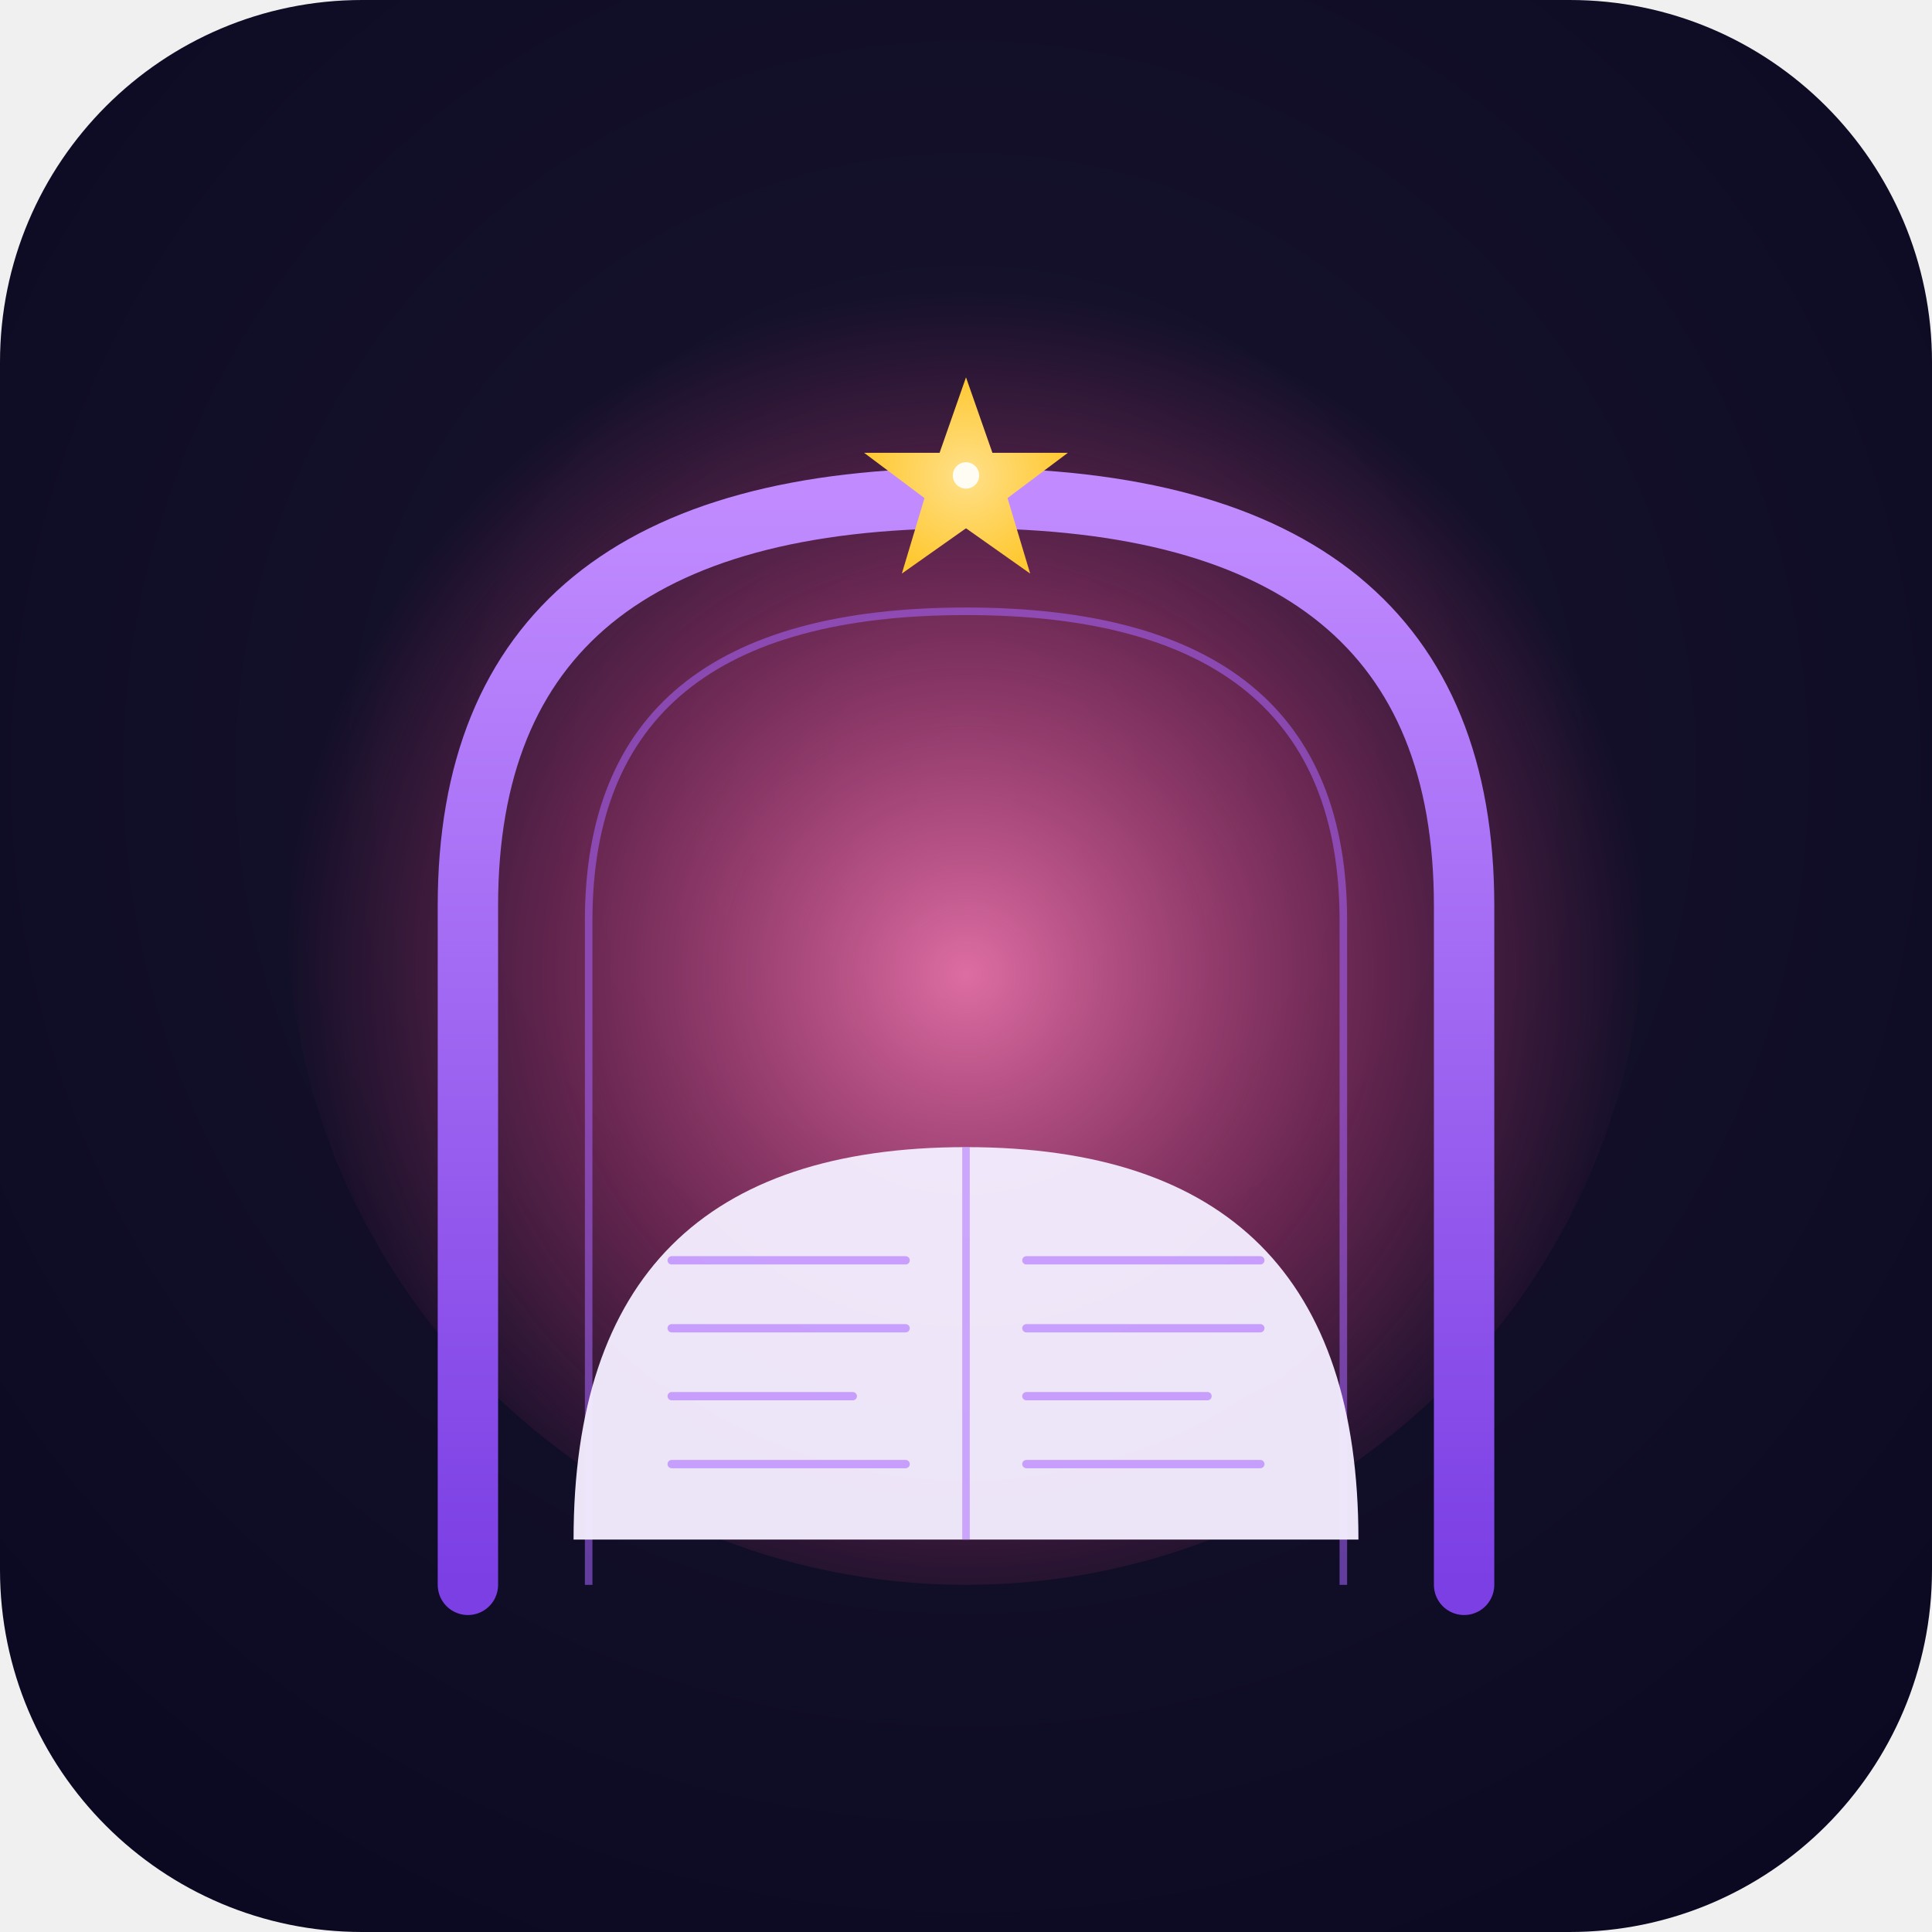
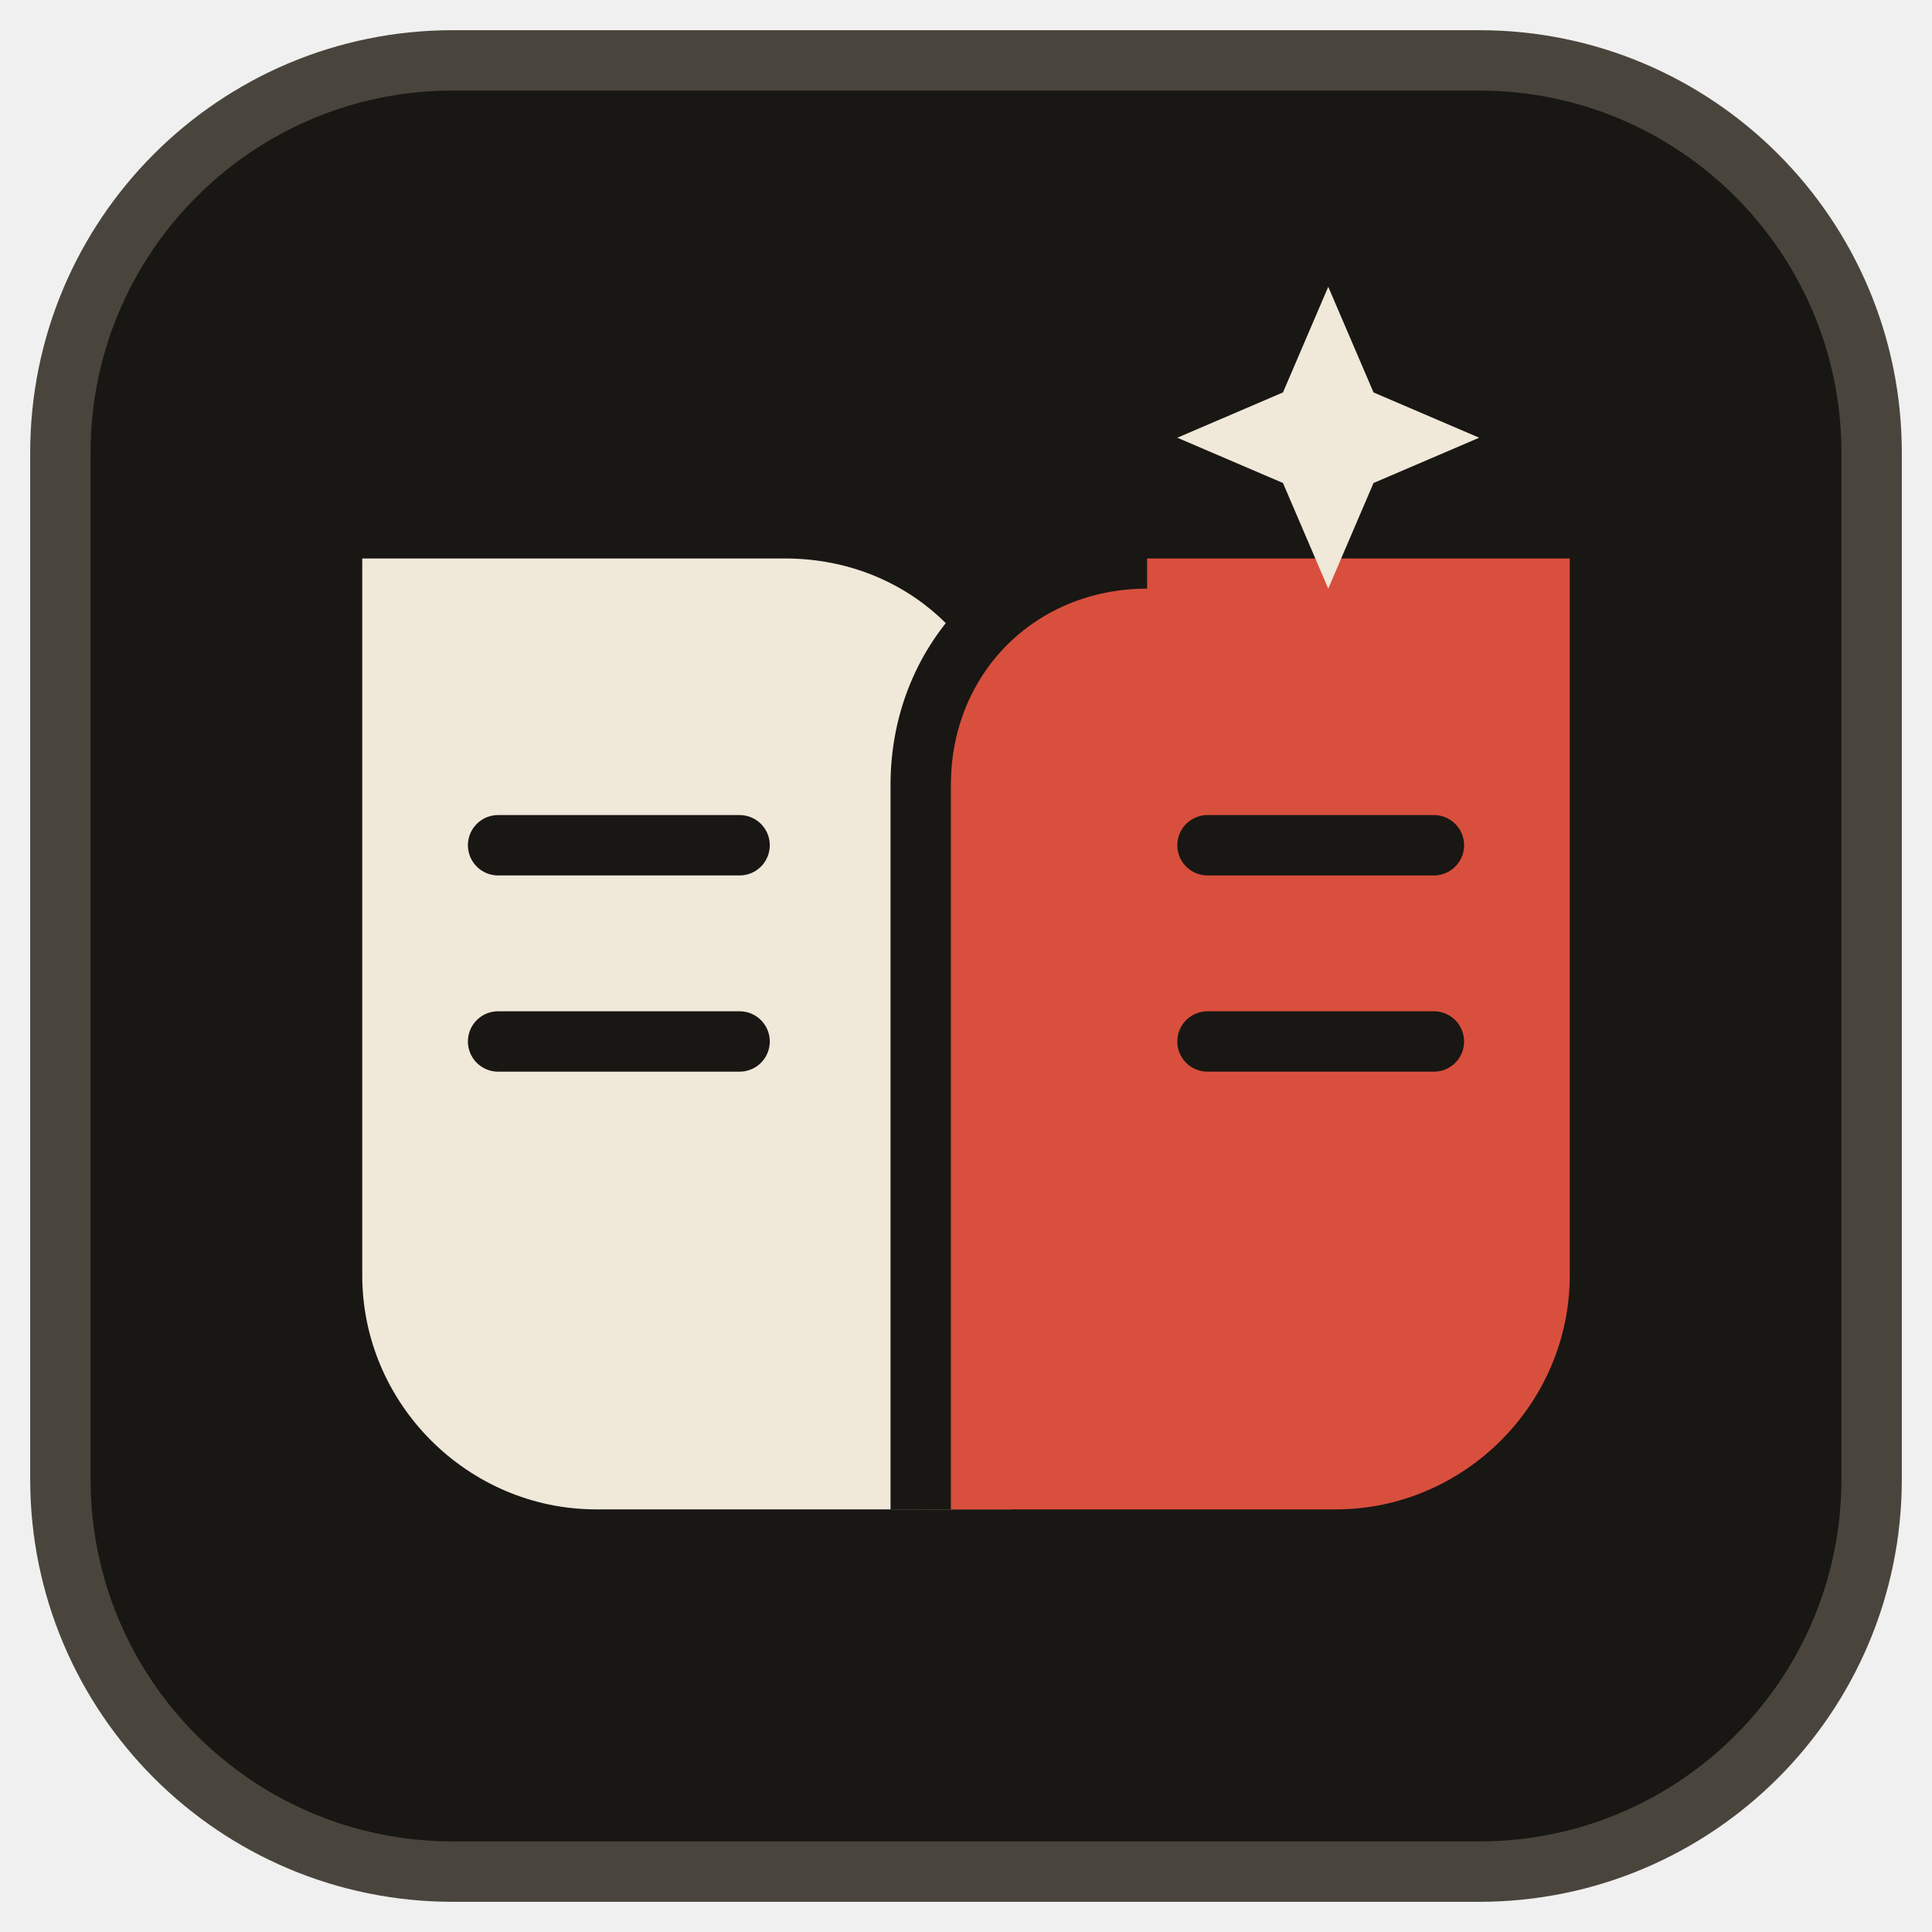
- <svg xmlns="http://www.w3.org/2000/svg" viewBox="0 0 512 512" width="512" height="512">
-   <defs>
-     <radialGradient id="bg" cx="50%" cy="40%" r="75%">
-       <stop offset="0%" stop-color="#1A1530" />
-       <stop offset="100%" stop-color="#0A0820" />
-     </radialGradient>
-     <linearGradient id="neonPurple" x1="0" y1="0" x2="0" y2="1">
-       <stop offset="0%" stop-color="#C18BFF" />
-       <stop offset="100%" stop-color="#7B3FE4" />
-     </linearGradient>
-     <radialGradient id="magentaGlow" cx="50%" cy="55%" r="50%">
-       <stop offset="0%" stop-color="#FF7DB8" stop-opacity="0.85" />
-       <stop offset="60%" stop-color="#F2498F" stop-opacity="0.35" />
-       <stop offset="100%" stop-color="#F2498F" stop-opacity="0" />
-     </radialGradient>
-     <radialGradient id="gold" cx="50%" cy="50%" r="50%">
-       <stop offset="0%" stop-color="#FFE08A" />
-       <stop offset="100%" stop-color="#FFC933" />
-     </radialGradient>
-   </defs>
-   <rect width="512" height="512" rx="96" fill="url(#bg)" />
-   <circle cx="256" cy="240" r="180" fill="url(#magentaGlow)" />
-   <path d="M 124 420 L 124 240 Q 124 132 256 132 Q 388 132 388 240 L 388 420" fill="none" stroke="url(#neonPurple)" stroke-width="16" stroke-linecap="round" stroke-linejoin="round" />
-   <path d="M 156 420 L 156 244 Q 156 162 256 162 Q 356 162 356 244 L 356 420" fill="none" stroke="#A864FF" stroke-width="2" opacity="0.55" />
-   <g>
-     <path d="M 152 408 Q 152 304 256 304 L 256 408 Z" fill="#F4EDFF" opacity="0.96" />
-     <path d="M 360 408 Q 360 304 256 304 L 256 408 Z" fill="#F4EDFF" opacity="0.96" />
-     <line x1="256" y1="304" x2="256" y2="408" stroke="#A864FF" stroke-width="2" opacity="0.5" />
-     <g stroke="#A864FF" stroke-width="2.2" stroke-linecap="round" opacity="0.55">
-       <line x1="178" y1="334" x2="240" y2="334" />
-       <line x1="178" y1="352" x2="240" y2="352" />
-       <line x1="178" y1="370" x2="226" y2="370" />
-       <line x1="178" y1="388" x2="240" y2="388" />
-     </g>
-     <g stroke="#A864FF" stroke-width="2.2" stroke-linecap="round" opacity="0.55">
-       <line x1="272" y1="334" x2="334" y2="334" />
-       <line x1="272" y1="352" x2="334" y2="352" />
-       <line x1="272" y1="370" x2="320" y2="370" />
-       <line x1="272" y1="388" x2="334" y2="388" />
-     </g>
-   </g>
-   <path d="M 256 100 L 263 120 L 283 120 L 267 132 L 273 152 L 256 140 L 239 152 L 245 132 L 229 120 L 249 120 Z" fill="url(#gold)" />
-   <circle cx="256" cy="126" r="3.5" fill="#FFFFFF" opacity="0.9" />
+ <svg xmlns="http://www.w3.org/2000/svg" viewBox="0 0 512 512" role="img" aria-labelledby="title">
+   <rect x="16" y="16" width="480" height="480" rx="104" fill="#191713" stroke="#4A453C" stroke-width="16" />
+   <path d="M96 148h112c34 0 60 26 60 60v192H158c-34 0-62-28-62-62V148Z" fill="#F0E8D9" />
+   <path d="M416 148H304c-34 0-60 26-60 60v192h110c34 0 62-28 62-62V148Z" fill="#D94F3D" />
+   <path d="M244 208c0-34 26-60 60-60M244 208v192" fill="none" stroke="#191713" stroke-width="16" />
+   <path d="M132 224h64M132 276h64M320 224h60M320 276h60" stroke="#191713" stroke-width="16" stroke-linecap="round" />
+   <path d="m352 76 12 28 28 12-28 12-12 28-12-28-28-12 28-12 12-28Z" fill="#F0E8D9" />
</svg>
